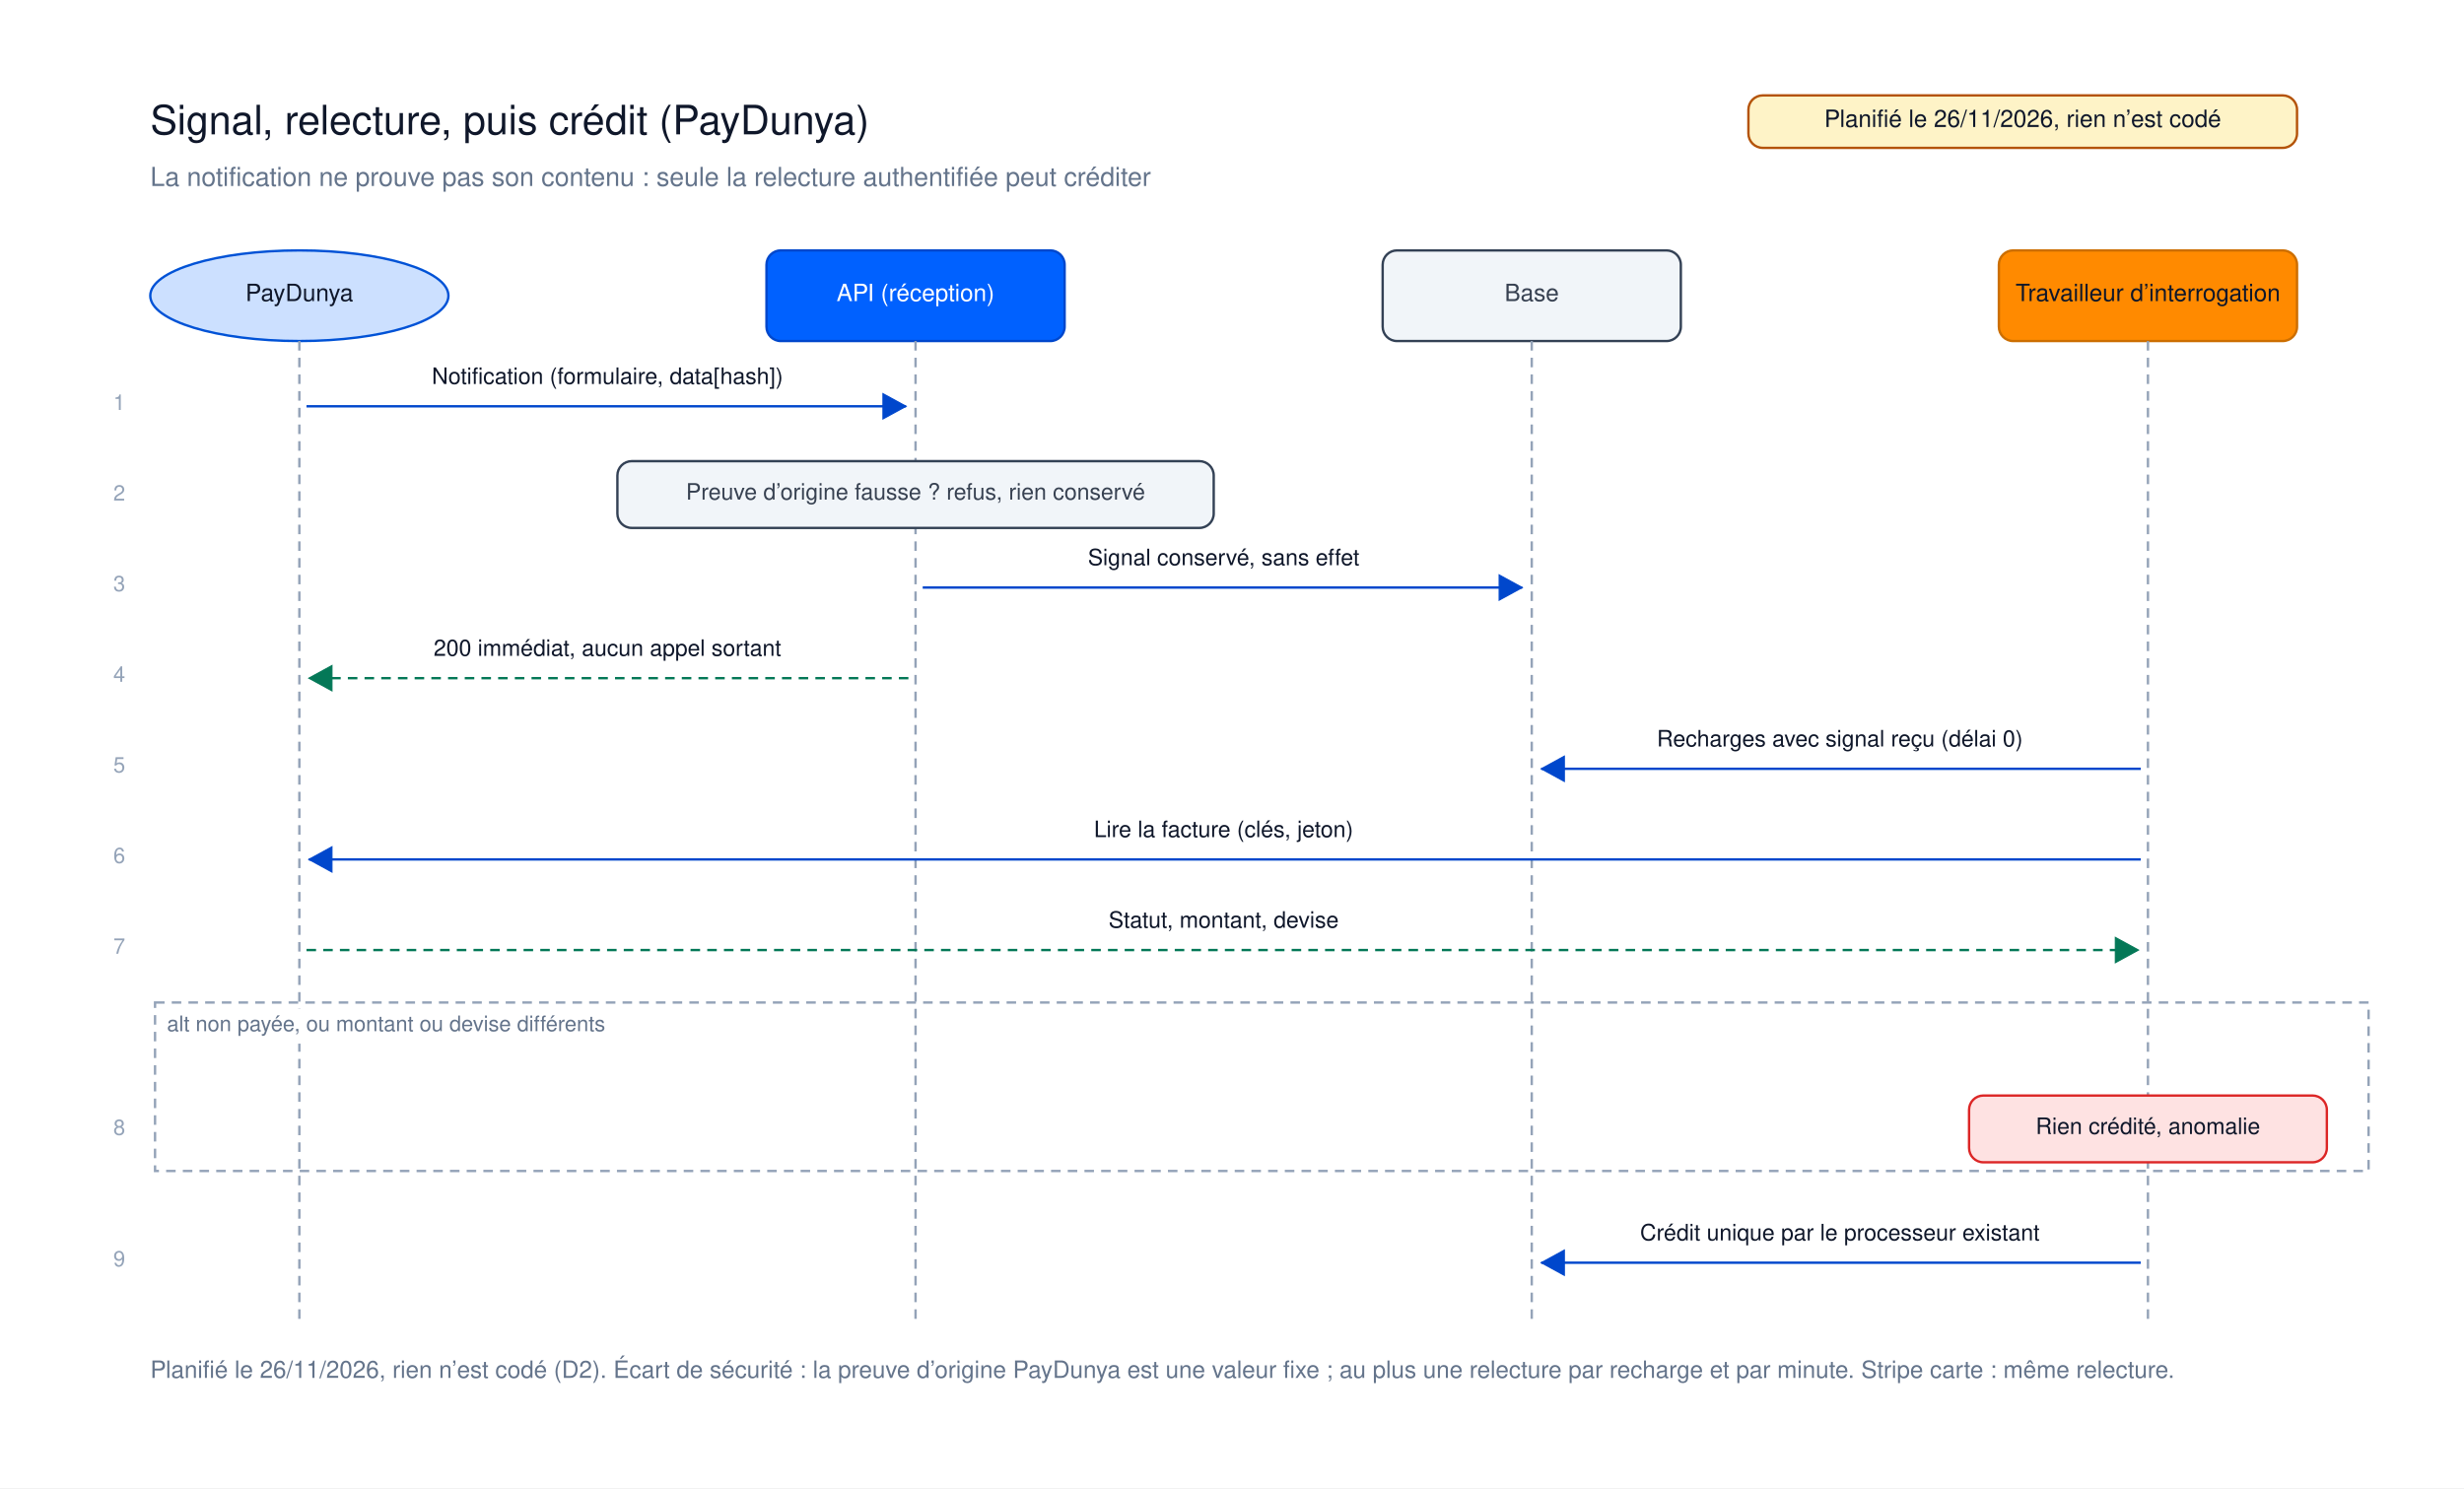
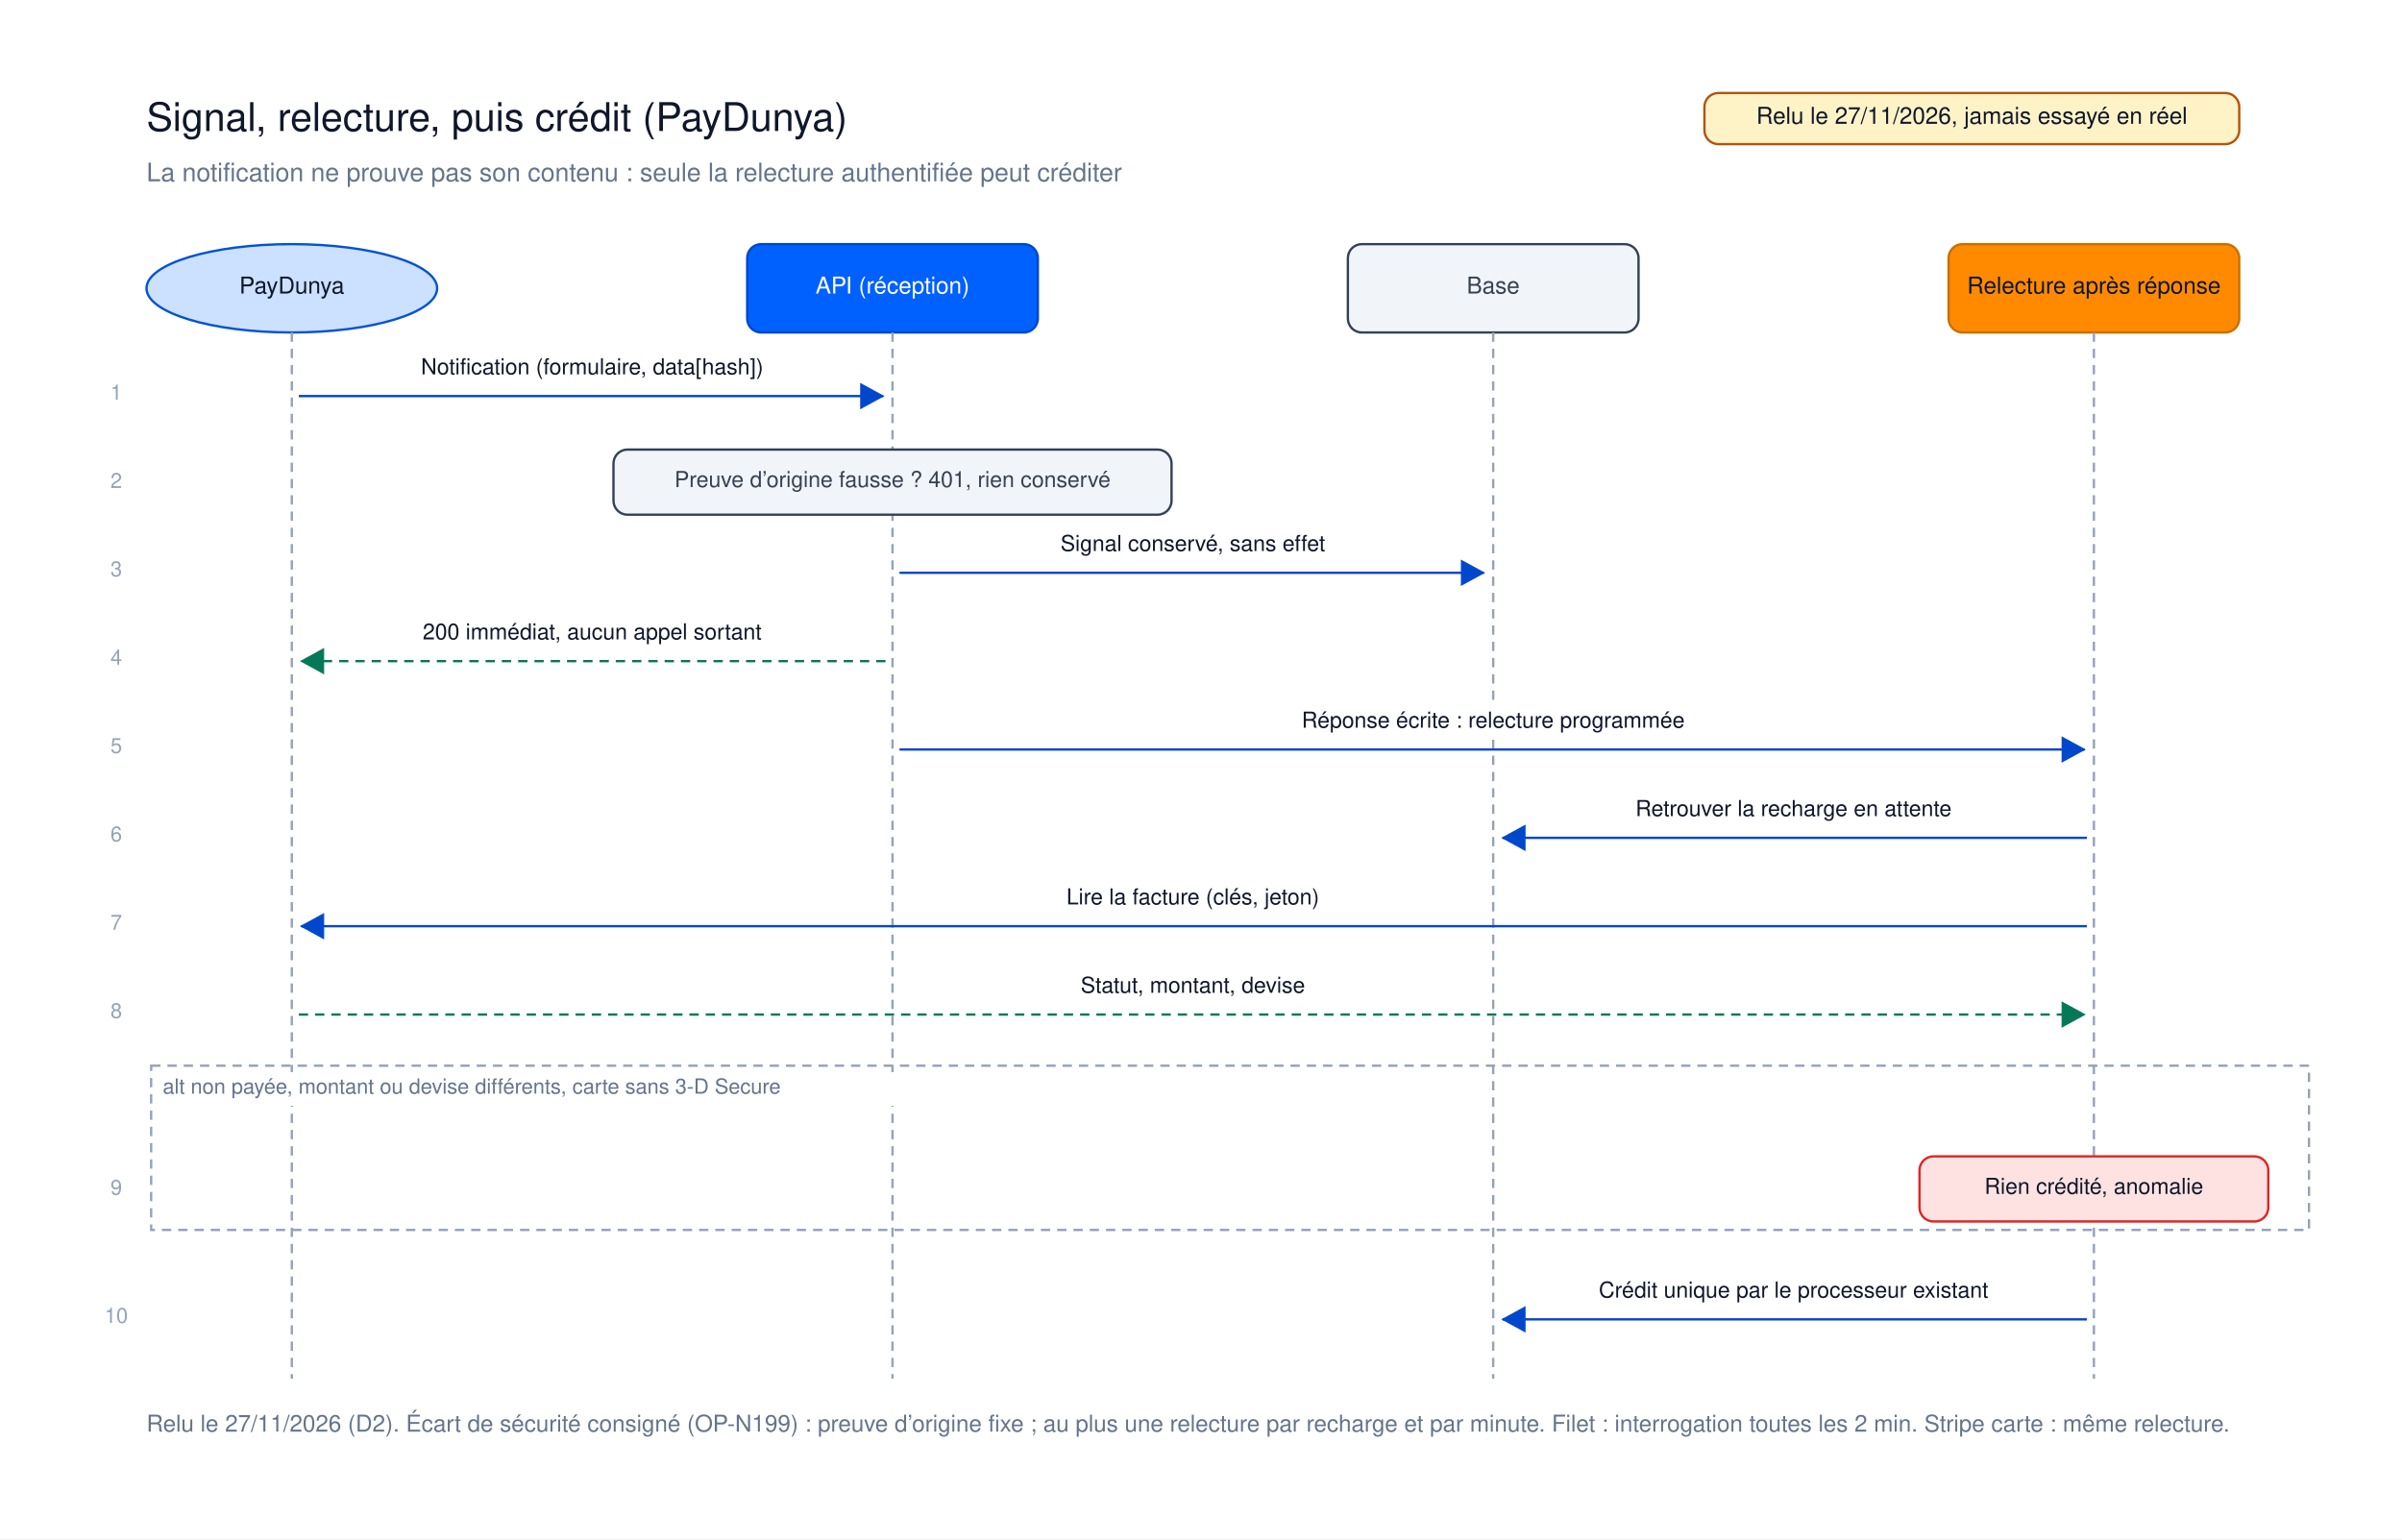
- <svg xmlns="http://www.w3.org/2000/svg" width="2066" height="1248" viewBox="0 0 2066 1248">
+ <svg xmlns="http://www.w3.org/2000/svg" width="2066" height="1324" viewBox="0 0 2066 1324">
  <rect width="100%" height="100%" fill="#FFFFFF" />
  <g transform="translate(66,50)">
    <rect x="1400" y="30" width="460" height="44" rx="12" ry="12" fill="#FEF3C7" stroke="#B45309" stroke-width="2" />
    <ellipse cx="185.0" cy="198.0" rx="125.0" ry="38.0" fill="#CCE0FF" stroke="#0052D6" stroke-width="2" />
-     <polyline points="185.0,236 185.0,1060" fill="none" stroke="#94A3B8" stroke-width="2" stroke-dasharray="8,6" />
+     <polyline points="185.0,236 185.0,1136" fill="none" stroke="#94A3B8" stroke-width="2" stroke-dasharray="8,6" />
    <rect x="576.667" y="160" width="250" height="76" rx="12" ry="12" fill="#0061FF" stroke="#0047CC" stroke-width="2" />
-     <polyline points="701.667,236 701.667,1060" fill="none" stroke="#94A3B8" stroke-width="2" stroke-dasharray="8,6" />
+     <polyline points="701.667,236 701.667,1136" fill="none" stroke="#94A3B8" stroke-width="2" stroke-dasharray="8,6" />
    <rect x="1093.333" y="160" width="250" height="76" rx="12" ry="12" fill="#F1F5F9" stroke="#334155" stroke-width="2" />
-     <polyline points="1218.333,236 1218.333,1060" fill="none" stroke="#94A3B8" stroke-width="2" stroke-dasharray="8,6" />
+     <polyline points="1218.333,236 1218.333,1136" fill="none" stroke="#94A3B8" stroke-width="2" stroke-dasharray="8,6" />
    <rect x="1610.0" y="160" width="250" height="76" rx="12" ry="12" fill="#FF8A00" stroke="#CC6E00" stroke-width="2" />
-     <polyline points="1735.0,236 1735.0,1060" fill="none" stroke="#94A3B8" stroke-width="2" stroke-dasharray="8,6" />
+     <polyline points="1735.0,236 1735.0,1136" fill="none" stroke="#94A3B8" stroke-width="2" stroke-dasharray="8,6" />
    <polyline points="191.0,290.72 693.667,290.72" fill="none" stroke="#0047CC" stroke-width="2" />
    <polygon points="693.667,290.72 674.36,301.267 674.36,280.173" fill="#0047CC" stroke="#0047CC" stroke-width="1" />
    <rect x="240.933" y="253.72" width="404.8" height="28" rx="0" ry="0" fill="#FFFFFF" stroke="#FFFFFF" stroke-width="1" />
-     <rect x="451.667" y="336.72" width="500" height="56" rx="12" ry="12" fill="#F1F5F9" stroke="#334155" stroke-width="2" />
+     <rect x="461.667" y="336.72" width="480" height="56" rx="12" ry="12" fill="#F1F5F9" stroke="#334155" stroke-width="2" />
    <polyline points="707.667,442.72 1210.333,442.72" fill="none" stroke="#0047CC" stroke-width="2" />
    <polygon points="1210.333,442.72 1191.027,453.267 1191.027,432.173" fill="#0047CC" stroke="#0047CC" stroke-width="1" />
    <rect x="809.6" y="405.72" width="300.8" height="28" rx="0" ry="0" fill="#FFFFFF" stroke="#FFFFFF" stroke-width="1" />
    <polyline points="695.667,518.72 193.0,518.72" fill="none" stroke="#047857" stroke-width="2" stroke-dasharray="8,6" />
    <polygon points="193.0,518.72 212.307,508.173 212.307,529.267" fill="#047857" stroke="#047857" stroke-width="1" />
    <rect x="261.733" y="481.72" width="363.2" height="28" rx="0" ry="0" fill="#FFFFFF" stroke="#FFFFFF" stroke-width="1" />
-     <polyline points="1729.0,594.72 1226.333,594.72" fill="none" stroke="#0047CC" stroke-width="2" />
-     <polygon points="1226.333,594.72 1245.64,584.173 1245.64,605.267" fill="#0047CC" stroke="#0047CC" stroke-width="1" />
-     <rect x="1279.467" y="557.72" width="394.4" height="28" rx="0" ry="0" fill="#FFFFFF" stroke="#FFFFFF" stroke-width="1" />
-     <polyline points="1729.0,670.72 193.0,670.72" fill="none" stroke="#0047CC" stroke-width="2" />
-     <polygon points="193.0,670.72 212.307,660.173 212.307,681.267" fill="#0047CC" stroke="#0047CC" stroke-width="1" />
-     <rect x="799.2" y="633.72" width="321.6" height="28" rx="0" ry="0" fill="#FFFFFF" stroke="#FFFFFF" stroke-width="1" />
-     <polyline points="191.0,746.72 1727.0,746.72" fill="none" stroke="#047857" stroke-width="2" stroke-dasharray="8,6" />
-     <polygon points="1727.0,746.72 1707.693,757.267 1707.693,736.173" fill="#047857" stroke="#047857" stroke-width="1" />
-     <rect x="830.4" y="709.72" width="259.2" height="28" rx="0" ry="0" fill="#FFFFFF" stroke="#FFFFFF" stroke-width="1" />
-     <rect x="70" y="796.72" width="474" height="28" rx="0" ry="0" fill="#FFFFFF" stroke="#FFFFFF" stroke-width="1" />
-     <rect x="1585.0" y="868.72" width="300" height="56" rx="12" ry="12" fill="#FEE2E2" stroke="#DC2626" stroke-width="2" />
-     <rect x="64" y="790.72" width="1856.0" height="141.28" rx="0" ry="0" fill="none" stroke="#94A3B8" stroke-width="2" stroke-dasharray="8,6" />
-     <polyline points="1729.0,1008.92 1226.333,1008.92" fill="none" stroke="#0047CC" stroke-width="2" />
-     <polygon points="1226.333,1008.92 1245.64,998.373 1245.64,1019.467" fill="#0047CC" stroke="#0047CC" stroke-width="1" />
-     <rect x="1258.667" y="971.92" width="436.0" height="28" rx="0" ry="0" fill="#FFFFFF" stroke="#FFFFFF" stroke-width="1" />
+     <polyline points="707.667,594.72 1727.0,594.72" fill="none" stroke="#0047CC" stroke-width="2" />
+     <polygon points="1727.0,594.72 1707.693,605.267 1707.693,584.173" fill="#0047CC" stroke="#0047CC" stroke-width="1" />
+     <rect x="1015.933" y="557.72" width="404.8" height="28" rx="0" ry="0" fill="#FFFFFF" stroke="#FFFFFF" stroke-width="1" />
+     <polyline points="1729.0,670.72 1226.333,670.72" fill="none" stroke="#0047CC" stroke-width="2" />
+     <polygon points="1226.333,670.72 1245.64,660.173 1245.64,681.267" fill="#0047CC" stroke="#0047CC" stroke-width="1" />
+     <rect x="1300.267" y="633.72" width="352.8" height="28" rx="0" ry="0" fill="#FFFFFF" stroke="#FFFFFF" stroke-width="1" />
+     <polyline points="1729.0,746.72 193.0,746.72" fill="none" stroke="#0047CC" stroke-width="2" />
+     <polygon points="193.0,746.72 212.307,736.173 212.307,757.267" fill="#0047CC" stroke="#0047CC" stroke-width="1" />
+     <rect x="799.2" y="709.72" width="321.6" height="28" rx="0" ry="0" fill="#FFFFFF" stroke="#FFFFFF" stroke-width="1" />
+     <polyline points="191.0,822.72 1727.0,822.72" fill="none" stroke="#047857" stroke-width="2" stroke-dasharray="8,6" />
+     <polygon points="1727.0,822.72 1707.693,833.267 1707.693,812.173" fill="#047857" stroke="#047857" stroke-width="1" />
+     <rect x="830.4" y="785.72" width="259.2" height="28" rx="0" ry="0" fill="#FFFFFF" stroke="#FFFFFF" stroke-width="1" />
+     <rect x="70" y="872.72" width="674" height="28" rx="0" ry="0" fill="#FFFFFF" stroke="#FFFFFF" stroke-width="1" />
+     <rect x="1585.0" y="944.72" width="300" height="56" rx="12" ry="12" fill="#FEE2E2" stroke="#DC2626" stroke-width="2" />
+     <rect x="64" y="866.72" width="1856.0" height="141.28" rx="0" ry="0" fill="none" stroke="#94A3B8" stroke-width="2" stroke-dasharray="8,6" />
+     <polyline points="1729.0,1084.92 1226.333,1084.92" fill="none" stroke="#0047CC" stroke-width="2" />
+     <polygon points="1226.333,1084.92 1245.64,1074.373 1245.64,1095.467" fill="#0047CC" stroke="#0047CC" stroke-width="1" />
+     <rect x="1258.667" y="1047.92" width="436.0" height="28" rx="0" ry="0" fill="#FFFFFF" stroke="#FFFFFF" stroke-width="1" />
    <text x="60" y="62.65" font-family="Helvetica Neue, Helvetica, Arial, sans-serif" font-size="34" font-weight="400" fill="#0F172A" text-anchor="start">Signal, relecture, puis crédit (PayDunya)</text>
    <text x="60" y="105.95" font-family="Helvetica Neue, Helvetica, Arial, sans-serif" font-size="22" font-weight="400" fill="#64748B" text-anchor="start">La notification ne prouve pas son contenu : seule la relecture authentifiée peut créditer</text>
-     <text x="1630.0" y="56.5" font-family="Helvetica Neue, Helvetica, Arial, sans-serif" font-size="20" font-weight="400" fill="#0F172A" text-anchor="middle">Planifié le 26/11/2026, rien n’est codé</text>
+     <text x="1630.0" y="56.5" font-family="Helvetica Neue, Helvetica, Arial, sans-serif" font-size="20" font-weight="400" fill="#0F172A" text-anchor="middle">Relu le 27/11/2026, jamais essayé en réel</text>
    <text x="185.0" y="202.5" font-family="Helvetica Neue, Helvetica, Arial, sans-serif" font-size="20" font-weight="400" fill="#0F172A" text-anchor="middle">PayDunya</text>
    <text x="701.667" y="202.5" font-family="Helvetica Neue, Helvetica, Arial, sans-serif" font-size="20" font-weight="400" fill="#FFFFFF" text-anchor="middle">API (réception)</text>
    <text x="1218.333" y="202.5" font-family="Helvetica Neue, Helvetica, Arial, sans-serif" font-size="20" font-weight="400" fill="#374151" text-anchor="middle">Base</text>
-     <text x="1735.0" y="202.5" font-family="Helvetica Neue, Helvetica, Arial, sans-serif" font-size="20" font-weight="400" fill="#0F172A" text-anchor="middle">Travailleur d’interrogation</text>
+     <text x="1735.0" y="202.5" font-family="Helvetica Neue, Helvetica, Arial, sans-serif" font-size="20" font-weight="400" fill="#0F172A" text-anchor="middle">Relecture après réponse</text>
    <text x="443.333" y="271.995" font-family="Helvetica Neue, Helvetica, Arial, sans-serif" font-size="19" font-weight="400" fill="#0F172A" text-anchor="middle">Notification (formulaire, data[hash])</text>
    <text x="34.0" y="293.77" font-family="Helvetica Neue, Helvetica, Arial, sans-serif" font-size="18" font-weight="400" fill="#94A3B8" text-anchor="middle">1</text>
-     <text x="701.667" y="368.995" font-family="Helvetica Neue, Helvetica, Arial, sans-serif" font-size="19" font-weight="400" fill="#374151" text-anchor="middle">Preuve d’origine fausse ? refus, rien conservé</text>
+     <text x="701.667" y="368.995" font-family="Helvetica Neue, Helvetica, Arial, sans-serif" font-size="19" font-weight="400" fill="#374151" text-anchor="middle">Preuve d’origine fausse ? 401, rien conservé</text>
    <text x="34.0" y="369.77" font-family="Helvetica Neue, Helvetica, Arial, sans-serif" font-size="18" font-weight="400" fill="#94A3B8" text-anchor="middle">2</text>
    <text x="960.0" y="423.995" font-family="Helvetica Neue, Helvetica, Arial, sans-serif" font-size="19" font-weight="400" fill="#0F172A" text-anchor="middle">Signal conservé, sans effet</text>
    <text x="34.0" y="445.77" font-family="Helvetica Neue, Helvetica, Arial, sans-serif" font-size="18" font-weight="400" fill="#94A3B8" text-anchor="middle">3</text>
    <text x="443.333" y="499.995" font-family="Helvetica Neue, Helvetica, Arial, sans-serif" font-size="19" font-weight="400" fill="#0F172A" text-anchor="middle">200 immédiat, aucun appel sortant</text>
    <text x="34.0" y="521.77" font-family="Helvetica Neue, Helvetica, Arial, sans-serif" font-size="18" font-weight="400" fill="#94A3B8" text-anchor="middle">4</text>
-     <text x="1476.667" y="575.995" font-family="Helvetica Neue, Helvetica, Arial, sans-serif" font-size="19" font-weight="400" fill="#0F172A" text-anchor="middle">Recharges avec signal reçu (délai 0)</text>
+     <text x="1218.333" y="575.995" font-family="Helvetica Neue, Helvetica, Arial, sans-serif" font-size="19" font-weight="400" fill="#0F172A" text-anchor="middle">Réponse écrite : relecture programmée</text>
    <text x="34.0" y="597.77" font-family="Helvetica Neue, Helvetica, Arial, sans-serif" font-size="18" font-weight="400" fill="#94A3B8" text-anchor="middle">5</text>
-     <text x="960.0" y="651.995" font-family="Helvetica Neue, Helvetica, Arial, sans-serif" font-size="19" font-weight="400" fill="#0F172A" text-anchor="middle">Lire la facture (clés, jeton)</text>
+     <text x="1476.667" y="651.995" font-family="Helvetica Neue, Helvetica, Arial, sans-serif" font-size="19" font-weight="400" fill="#0F172A" text-anchor="middle">Retrouver la recharge en attente</text>
    <text x="34.0" y="673.77" font-family="Helvetica Neue, Helvetica, Arial, sans-serif" font-size="18" font-weight="400" fill="#94A3B8" text-anchor="middle">6</text>
-     <text x="960.0" y="727.995" font-family="Helvetica Neue, Helvetica, Arial, sans-serif" font-size="19" font-weight="400" fill="#0F172A" text-anchor="middle">Statut, montant, devise</text>
+     <text x="960.0" y="727.995" font-family="Helvetica Neue, Helvetica, Arial, sans-serif" font-size="19" font-weight="400" fill="#0F172A" text-anchor="middle">Lire la facture (clés, jeton)</text>
    <text x="34.0" y="749.77" font-family="Helvetica Neue, Helvetica, Arial, sans-serif" font-size="18" font-weight="400" fill="#94A3B8" text-anchor="middle">7</text>
-     <text x="74" y="814.77" font-family="Helvetica Neue, Helvetica, Arial, sans-serif" font-size="18" font-weight="400" fill="#64748B" text-anchor="start">alt non payée, ou montant ou devise différents</text>
-     <text x="1735.0" y="900.995" font-family="Helvetica Neue, Helvetica, Arial, sans-serif" font-size="19" font-weight="400" fill="#0F172A" text-anchor="middle">Rien crédité, anomalie</text>
-     <text x="34.0" y="901.77" font-family="Helvetica Neue, Helvetica, Arial, sans-serif" font-size="18" font-weight="400" fill="#94A3B8" text-anchor="middle">8</text>
-     <text x="1476.667" y="990.195" font-family="Helvetica Neue, Helvetica, Arial, sans-serif" font-size="19" font-weight="400" fill="#0F172A" text-anchor="middle">Crédit unique par le processeur existant</text>
-     <text x="34.0" y="1011.97" font-family="Helvetica Neue, Helvetica, Arial, sans-serif" font-size="18" font-weight="400" fill="#94A3B8" text-anchor="middle">9</text>
-     <text x="60" y="1105.5" font-family="Helvetica Neue, Helvetica, Arial, sans-serif" font-size="20" font-weight="400" fill="#64748B" text-anchor="start">Planifié le 26/11/2026, rien n’est codé (D2). Écart de sécurité : la preuve d’origine PayDunya est une valeur fixe ; au plus une relecture par recharge et par minute. Stripe carte : même relecture.</text>
+     <text x="960.0" y="803.995" font-family="Helvetica Neue, Helvetica, Arial, sans-serif" font-size="19" font-weight="400" fill="#0F172A" text-anchor="middle">Statut, montant, devise</text>
+     <text x="34.0" y="825.77" font-family="Helvetica Neue, Helvetica, Arial, sans-serif" font-size="18" font-weight="400" fill="#94A3B8" text-anchor="middle">8</text>
+     <text x="74" y="890.77" font-family="Helvetica Neue, Helvetica, Arial, sans-serif" font-size="18" font-weight="400" fill="#64748B" text-anchor="start">alt non payée, montant ou devise différents, carte sans 3-D Secure</text>
+     <text x="1735.0" y="976.995" font-family="Helvetica Neue, Helvetica, Arial, sans-serif" font-size="19" font-weight="400" fill="#0F172A" text-anchor="middle">Rien crédité, anomalie</text>
+     <text x="34.0" y="977.77" font-family="Helvetica Neue, Helvetica, Arial, sans-serif" font-size="18" font-weight="400" fill="#94A3B8" text-anchor="middle">9</text>
+     <text x="1476.667" y="1066.195" font-family="Helvetica Neue, Helvetica, Arial, sans-serif" font-size="19" font-weight="400" fill="#0F172A" text-anchor="middle">Crédit unique par le processeur existant</text>
+     <text x="34.0" y="1087.97" font-family="Helvetica Neue, Helvetica, Arial, sans-serif" font-size="18" font-weight="400" fill="#94A3B8" text-anchor="middle">10</text>
+     <text x="60" y="1181.5" font-family="Helvetica Neue, Helvetica, Arial, sans-serif" font-size="20" font-weight="400" fill="#64748B" text-anchor="start">Relu le 27/11/2026 (D2). Écart de sécurité consigné (OP-N199) : preuve d’origine fixe ; au plus une relecture par recharge et par minute. Filet : interrogation toutes les 2 min. Stripe carte : même relecture.</text>
  </g>
</svg>
